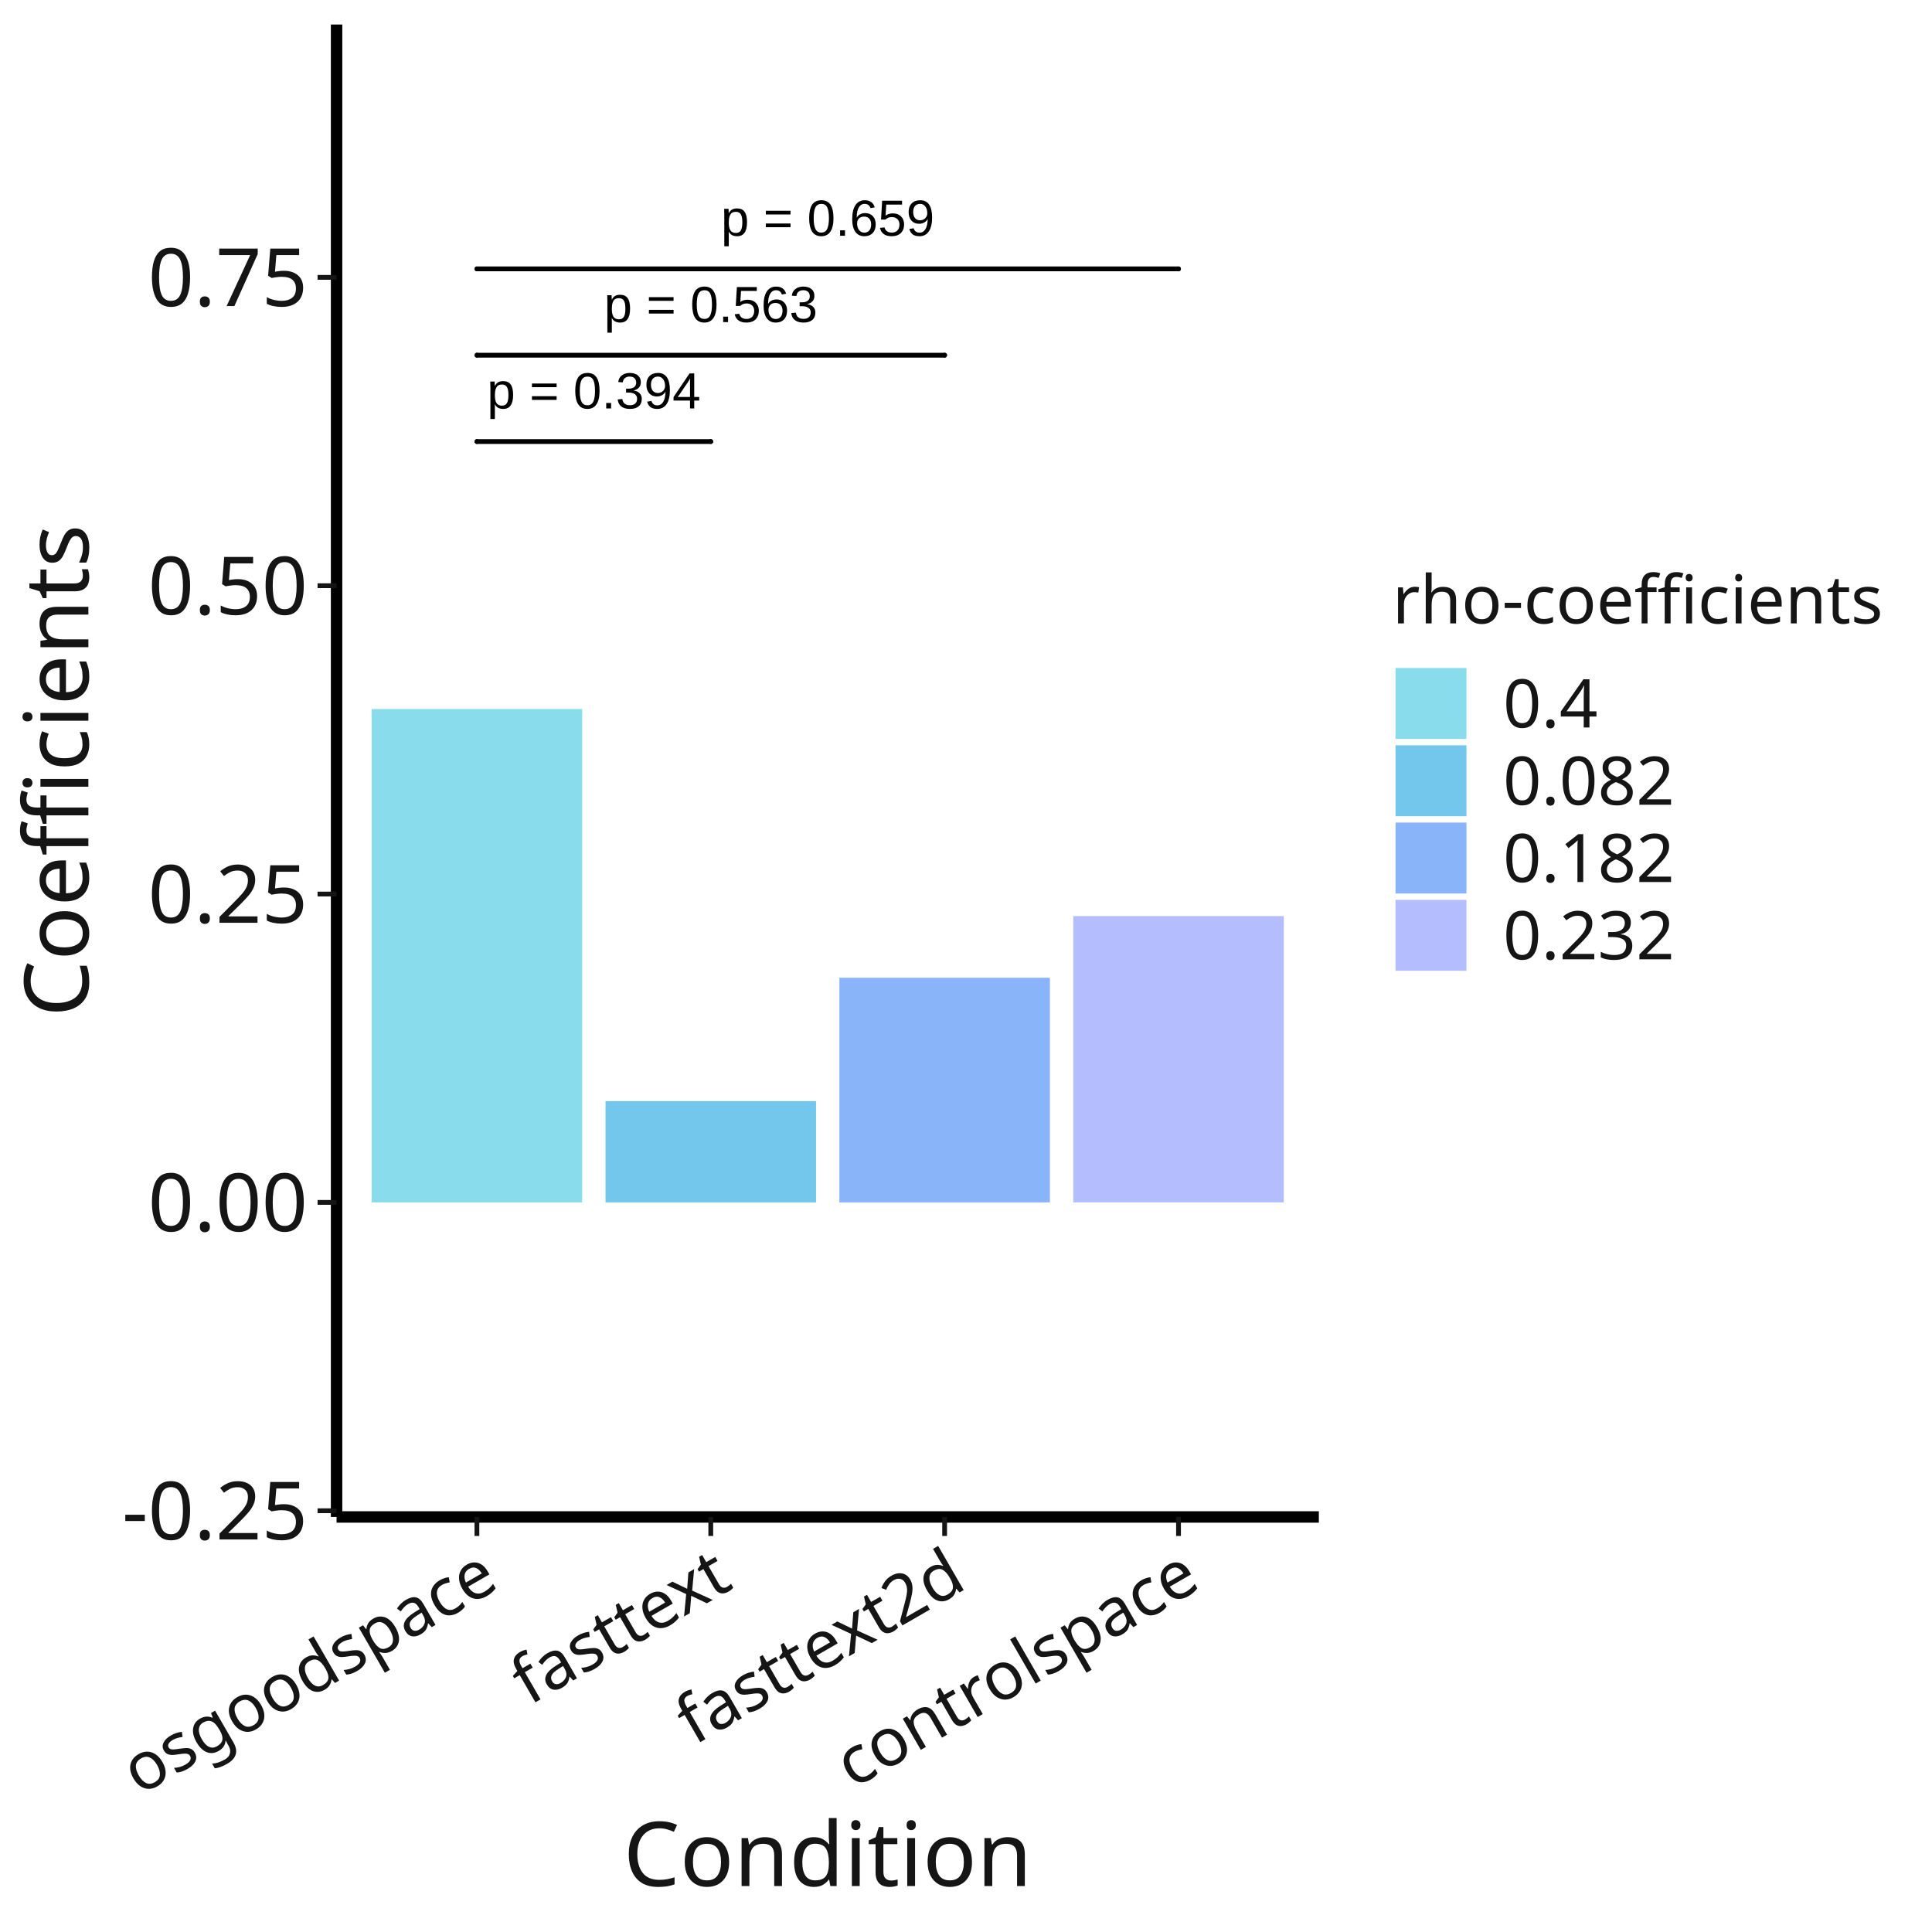
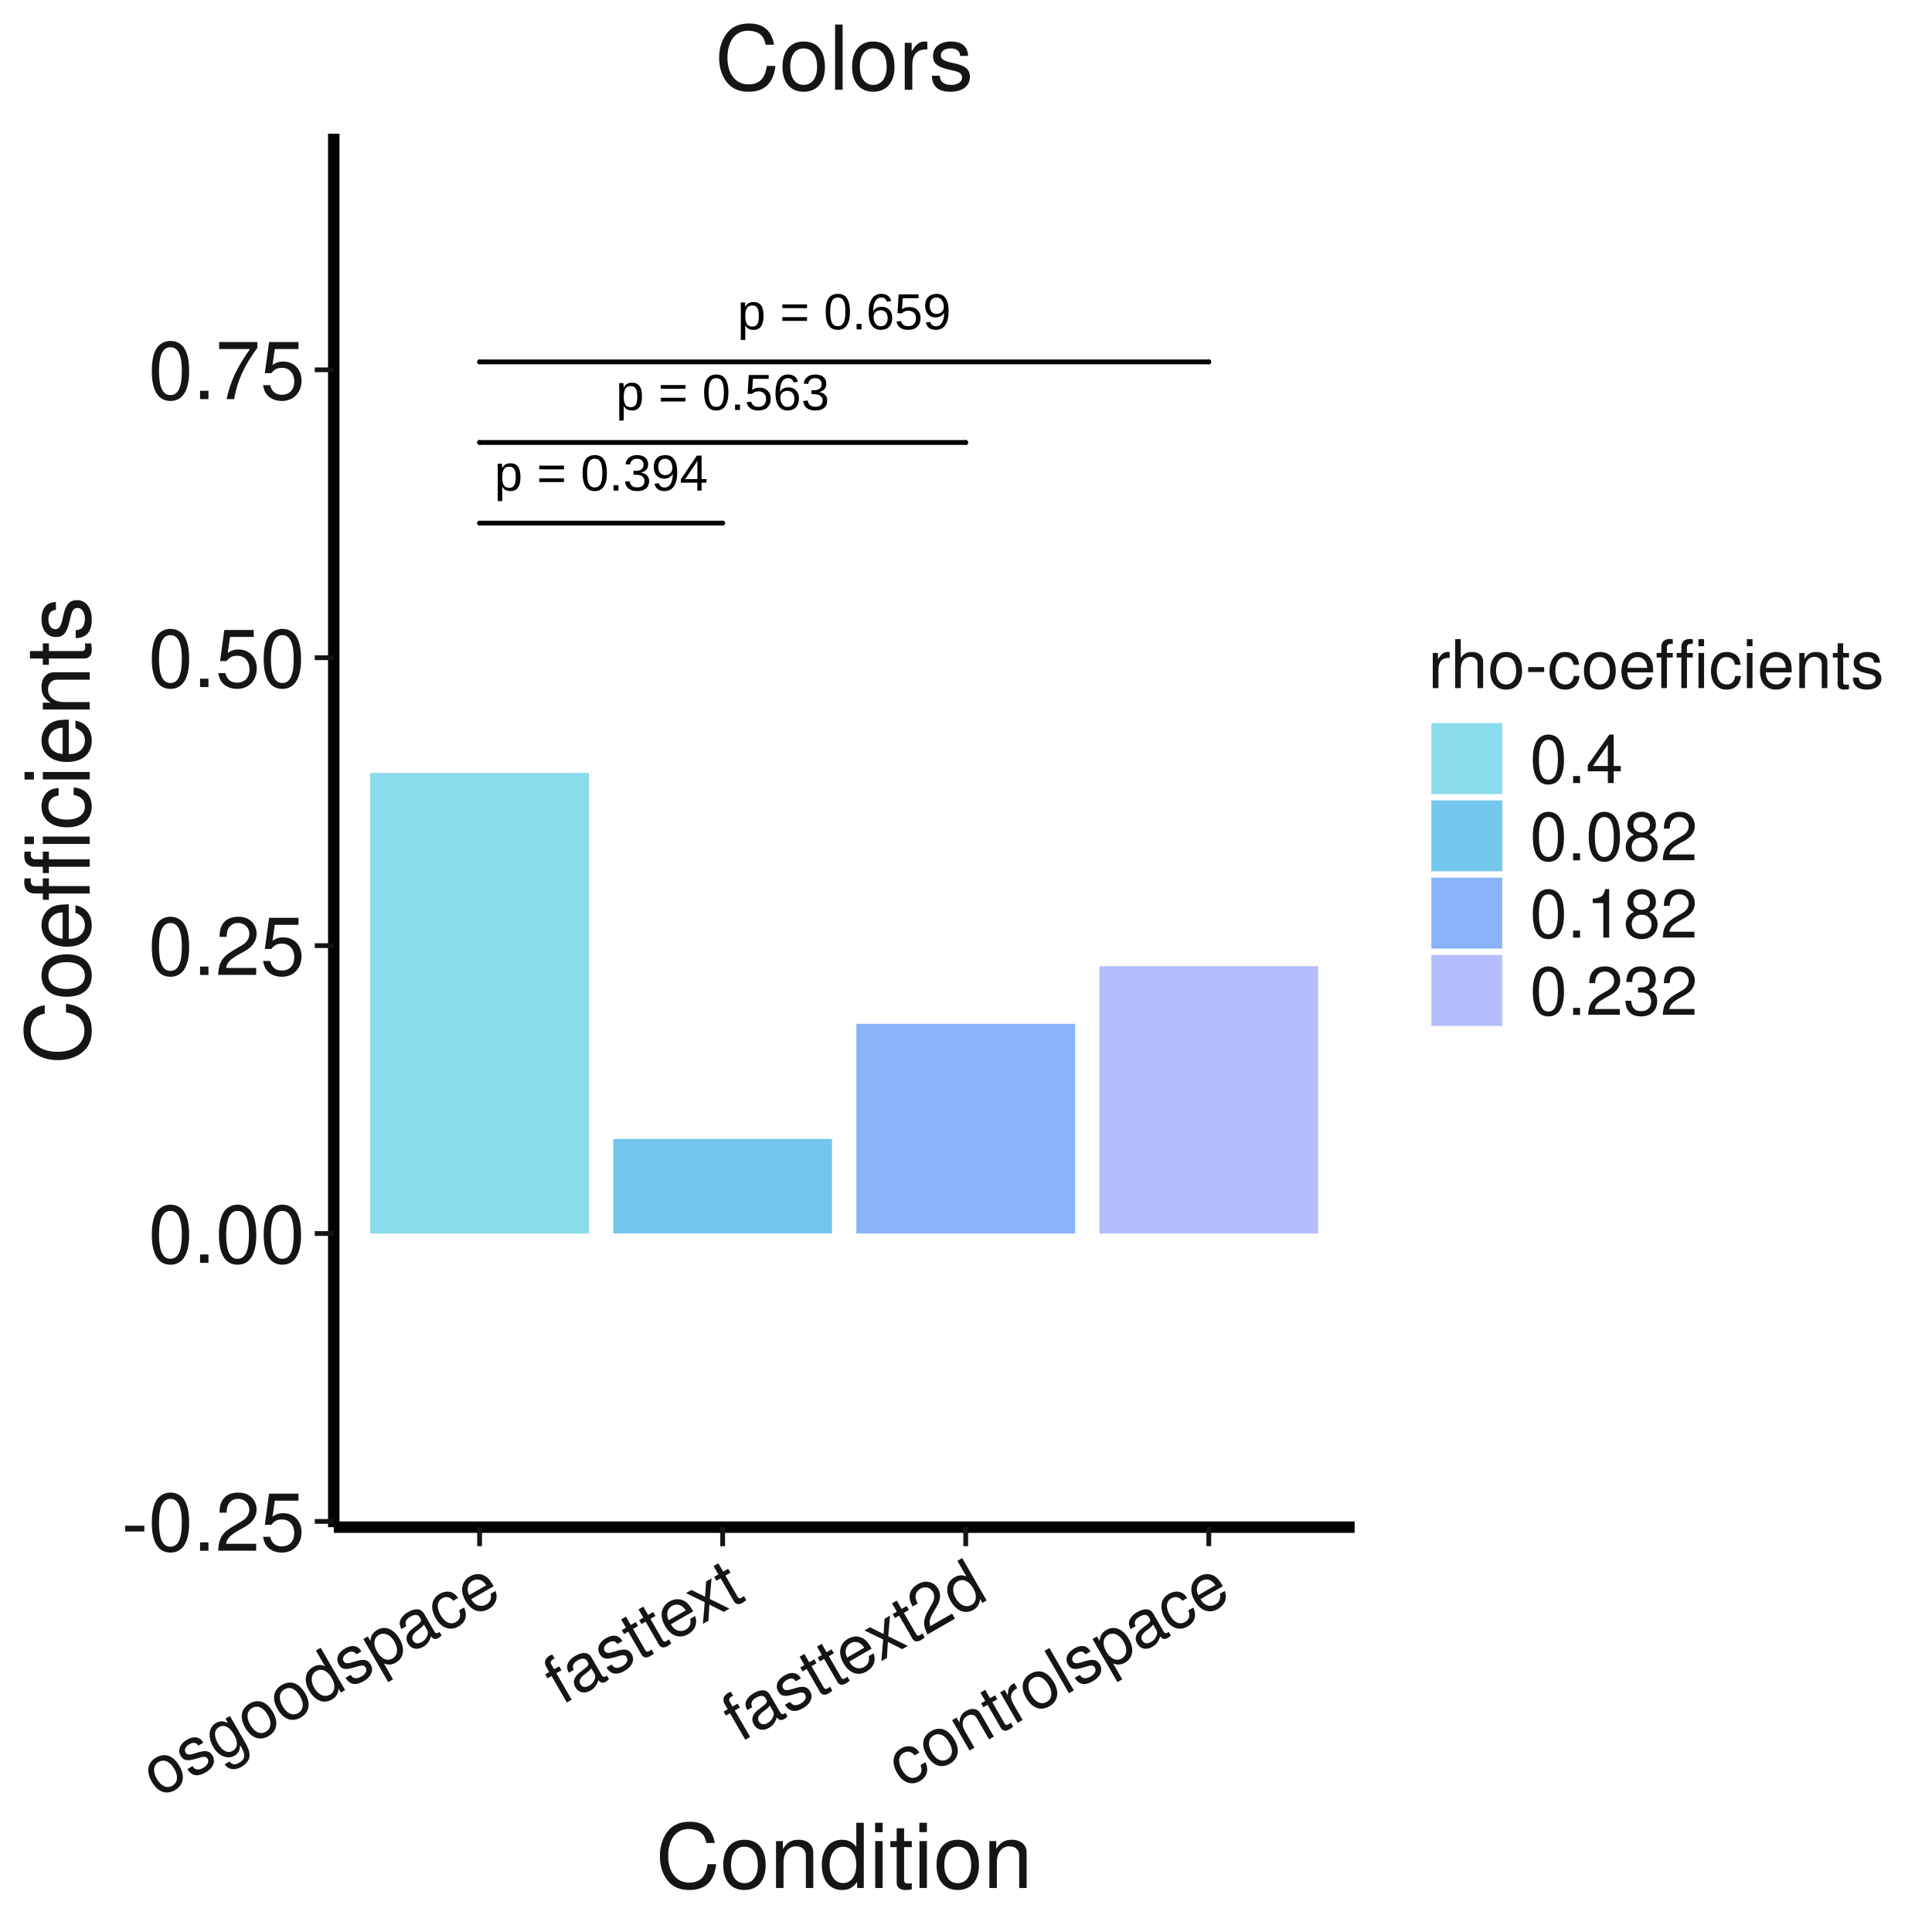
<svg xmlns="http://www.w3.org/2000/svg" class="svglite" width="432.00pt" height="432.00pt" viewBox="0 0 432.00 432.00">
  <defs>
    <style type="text/css">
    .svglite line, .svglite polyline, .svglite polygon, .svglite path, .svglite rect, .svglite circle {
      fill: none;
      stroke: #000000;
      stroke-linecap: round;
      stroke-linejoin: round;
      stroke-miterlimit: 10.00;
    }
    .svglite text {
      white-space: pre;
    }
  </style>
  </defs>
  <rect width="100%" height="100%" style="stroke: none; fill: #FFFFFF;" />
  <defs>
    <clipPath id="cpMC4wMHw0MzIuMDB8MC4wMHw0MzIuMDA=">
      <rect x="0.00" y="0.00" width="432.00" height="432.00" />
    </clipPath>
  </defs>
  <g clip-path="url(#cpMC4wMHw0MzIuMDB8MC4wMHw0MzIuMDA=)">
-     <rect x="0.00" y="0" width="432.00" height="432.00" style="stroke-width: 1.07; stroke: #FFFFFF; fill: #FFFFFF;" />
+     <rect x="0.00" y="0.00" width="432.00" height="432.00" style="stroke-width: 1.07; stroke: #FFFFFF; fill: #FFFFFF;" />
  </g>
  <defs>
-     <clipPath id="cpNzUuMjZ8Mjk0LjkwfDUuNDh8MzM5LjE5">
-       <rect x="75.26" y="5.48" width="219.64" height="333.71" />
+     <clipPath id="cpNzQuNjN8MzAyLjkwfDI5LjkwfDM0MS40OA==">
+       <rect x="74.63" y="29.90" width="228.27" height="311.58" />
    </clipPath>
  </defs>
-   <g clip-path="url(#cpNzUuMjZ8Mjk0LjkwfDUuNDh8MzM5LjE5)">
-     <rect x="75.26" y="5.48" width="219.64" height="333.71" style="stroke-width: 1.07; stroke: none; fill: #FFFFFF;" />
-     <polyline points="75.26,303.33 294.90,303.33 " style="stroke-width: 0.53; stroke: #FFFFFF; stroke-linecap: butt;" />
-     <polyline points="75.26,234.39 294.90,234.39 " style="stroke-width: 0.53; stroke: #FFFFFF; stroke-linecap: butt;" />
-     <polyline points="75.26,165.44 294.90,165.44 " style="stroke-width: 0.53; stroke: #FFFFFF; stroke-linecap: butt;" />
-     <polyline points="75.26,96.49 294.90,96.49 " style="stroke-width: 0.53; stroke: #FFFFFF; stroke-linecap: butt;" />
-     <polyline points="75.26,27.54 294.90,27.54 " style="stroke-width: 0.53; stroke: #FFFFFF; stroke-linecap: butt;" />
-     <polyline points="75.26,337.81 294.90,337.81 " style="stroke-width: 1.07; stroke: #FFFFFF; stroke-linecap: butt;" />
-     <polyline points="75.26,268.86 294.90,268.86 " style="stroke-width: 1.07; stroke: #FFFFFF; stroke-linecap: butt;" />
-     <polyline points="75.26,199.91 294.90,199.91 " style="stroke-width: 1.07; stroke: #FFFFFF; stroke-linecap: butt;" />
-     <polyline points="75.26,130.96 294.90,130.96 " style="stroke-width: 1.07; stroke: #FFFFFF; stroke-linecap: butt;" />
-     <polyline points="75.26,62.02 294.90,62.02 " style="stroke-width: 1.07; stroke: #FFFFFF; stroke-linecap: butt;" />
-     <polyline points="106.64,339.19 106.64,5.48 " style="stroke-width: 1.07; stroke: #FFFFFF; stroke-linecap: butt;" />
-     <polyline points="158.93,339.19 158.93,5.48 " style="stroke-width: 1.07; stroke: #FFFFFF; stroke-linecap: butt;" />
-     <polyline points="211.22,339.19 211.22,5.48 " style="stroke-width: 1.07; stroke: #FFFFFF; stroke-linecap: butt;" />
-     <polyline points="263.52,339.19 263.52,5.48 " style="stroke-width: 1.07; stroke: #FFFFFF; stroke-linecap: butt;" />
-     <rect x="83.10" y="158.54" width="47.07" height="110.32" style="stroke-width: 1.07; stroke: none; stroke-linecap: butt; stroke-linejoin: miter; fill: #89DCEB;" />
-     <rect x="135.40" y="246.21" width="47.07" height="22.65" style="stroke-width: 1.07; stroke: none; stroke-linecap: butt; stroke-linejoin: miter; fill: #74C7EC;" />
-     <rect x="187.69" y="218.63" width="47.07" height="50.23" style="stroke-width: 1.07; stroke: none; stroke-linecap: butt; stroke-linejoin: miter; fill: #89B4FA;" />
-     <rect x="239.99" y="204.84" width="47.07" height="64.02" style="stroke-width: 1.07; stroke: none; stroke-linecap: butt; stroke-linejoin: miter; fill: #B4BEFE;" />
-     <text x="132.78" y="91.33" text-anchor="middle" style="font-size: 11.38px; font-family: &quot;Liberation Sans&quot;;" textLength="48.51px" lengthAdjust="spacingAndGlyphs">p = 0.394</text>
-     <line x1="158.93" y1="98.73" x2="158.93" y2="98.73" style="stroke-width: 1.07;" />
-     <line x1="158.93" y1="98.73" x2="106.64" y2="98.73" style="stroke-width: 1.07;" />
-     <line x1="106.64" y1="98.73" x2="106.64" y2="98.73" style="stroke-width: 1.07;" />
-     <text x="158.93" y="72.02" text-anchor="middle" style="font-size: 11.38px; font-family: &quot;Liberation Sans&quot;;" textLength="48.51px" lengthAdjust="spacingAndGlyphs">p = 0.563</text>
-     <line x1="211.22" y1="79.42" x2="211.22" y2="79.42" style="stroke-width: 1.07;" />
-     <line x1="211.22" y1="79.42" x2="106.64" y2="79.42" style="stroke-width: 1.07;" />
-     <line x1="106.64" y1="79.42" x2="106.64" y2="79.42" style="stroke-width: 1.07;" />
-     <text x="185.08" y="52.71" text-anchor="middle" style="font-size: 11.38px; font-family: &quot;Liberation Sans&quot;;" textLength="48.51px" lengthAdjust="spacingAndGlyphs">p = 0.659</text>
-     <line x1="263.52" y1="60.12" x2="263.52" y2="60.12" style="stroke-width: 1.07;" />
-     <line x1="263.52" y1="60.12" x2="106.64" y2="60.12" style="stroke-width: 1.07;" />
-     <line x1="106.64" y1="60.12" x2="106.64" y2="60.12" style="stroke-width: 1.07;" />
+   <g clip-path="url(#cpNzQuNjN8MzAyLjkwfDI5LjkwfDM0MS40OA==)">
+     <rect x="74.63" y="29.90" width="228.27" height="311.58" style="stroke-width: 1.07; stroke: none; fill: #FFFFFF;" />
+     <polyline points="74.63,308.01 302.90,308.01 " style="stroke-width: 0.53; stroke: #FFFFFF; stroke-linecap: butt;" />
+     <polyline points="74.63,243.63 302.90,243.63 " style="stroke-width: 0.53; stroke: #FFFFFF; stroke-linecap: butt;" />
+     <polyline points="74.63,179.25 302.90,179.25 " style="stroke-width: 0.53; stroke: #FFFFFF; stroke-linecap: butt;" />
+     <polyline points="74.63,114.88 302.90,114.88 " style="stroke-width: 0.53; stroke: #FFFFFF; stroke-linecap: butt;" />
+     <polyline points="74.63,50.50 302.90,50.50 " style="stroke-width: 0.53; stroke: #FFFFFF; stroke-linecap: butt;" />
+     <polyline points="74.63,340.19 302.90,340.19 " style="stroke-width: 1.07; stroke: #FFFFFF; stroke-linecap: butt;" />
+     <polyline points="74.63,275.82 302.90,275.82 " style="stroke-width: 1.07; stroke: #FFFFFF; stroke-linecap: butt;" />
+     <polyline points="74.63,211.44 302.90,211.44 " style="stroke-width: 1.07; stroke: #FFFFFF; stroke-linecap: butt;" />
+     <polyline points="74.63,147.07 302.90,147.07 " style="stroke-width: 1.07; stroke: #FFFFFF; stroke-linecap: butt;" />
+     <polyline points="74.63,82.69 302.90,82.69 " style="stroke-width: 1.07; stroke: #FFFFFF; stroke-linecap: butt;" />
+     <polyline points="107.24,341.48 107.24,29.90 " style="stroke-width: 1.07; stroke: #FFFFFF; stroke-linecap: butt;" />
+     <polyline points="161.59,341.48 161.59,29.90 " style="stroke-width: 1.07; stroke: #FFFFFF; stroke-linecap: butt;" />
+     <polyline points="215.94,341.48 215.94,29.90 " style="stroke-width: 1.07; stroke: #FFFFFF; stroke-linecap: butt;" />
+     <polyline points="270.29,341.48 270.29,29.90 " style="stroke-width: 1.07; stroke: #FFFFFF; stroke-linecap: butt;" />
+     <rect x="82.78" y="172.82" width="48.92" height="103.00" style="stroke-width: 1.07; stroke: none; stroke-linecap: butt; stroke-linejoin: miter; fill: #89DCEB;" />
+     <rect x="137.13" y="254.67" width="48.92" height="21.15" style="stroke-width: 1.07; stroke: none; stroke-linecap: butt; stroke-linejoin: miter; fill: #74C7EC;" />
+     <rect x="191.48" y="228.92" width="48.92" height="46.90" style="stroke-width: 1.07; stroke: none; stroke-linecap: butt; stroke-linejoin: miter; fill: #89B4FA;" />
+     <rect x="245.83" y="216.04" width="48.92" height="59.78" style="stroke-width: 1.07; stroke: none; stroke-linecap: butt; stroke-linejoin: miter; fill: #B4BEFE;" />
+     <text x="134.42" y="109.70" text-anchor="middle" style="font-size: 11.38px; font-family: &quot;Liberation Sans&quot;;" textLength="47.74px" lengthAdjust="spacingAndGlyphs">p = 0.394</text>
+     <line x1="161.59" y1="116.97" x2="161.59" y2="116.97" style="stroke-width: 1.07;" />
+     <line x1="161.59" y1="116.97" x2="107.24" y2="116.97" style="stroke-width: 1.07;" />
+     <line x1="107.24" y1="116.97" x2="107.24" y2="116.97" style="stroke-width: 1.07;" />
+     <text x="161.59" y="91.68" text-anchor="middle" style="font-size: 11.38px; font-family: &quot;Liberation Sans&quot;;" textLength="47.74px" lengthAdjust="spacingAndGlyphs">p = 0.563</text>
+     <line x1="215.94" y1="98.94" x2="215.94" y2="98.94" style="stroke-width: 1.07;" />
+     <line x1="215.94" y1="98.94" x2="107.24" y2="98.94" style="stroke-width: 1.07;" />
+     <line x1="107.24" y1="98.94" x2="107.24" y2="98.94" style="stroke-width: 1.07;" />
+     <text x="188.77" y="73.65" text-anchor="middle" style="font-size: 11.38px; font-family: &quot;Liberation Sans&quot;;" textLength="47.74px" lengthAdjust="spacingAndGlyphs">p = 0.659</text>
+     <line x1="270.29" y1="80.92" x2="270.29" y2="80.92" style="stroke-width: 1.07;" />
+     <line x1="270.29" y1="80.92" x2="107.24" y2="80.92" style="stroke-width: 1.07;" />
+     <line x1="107.24" y1="80.92" x2="107.24" y2="80.92" style="stroke-width: 1.07;" />
  </g>
  <g clip-path="url(#cpMC4wMHw0MzIuMDB8MC4wMHw0MzIuMDA=)">
-     <polyline points="75.26,339.19 75.26,5.48 " style="stroke-width: 2.56; stroke-linecap: butt;" />
-     <text x="68.81" y="344.23" text-anchor="end" style="font-size: 18.00px;fill: #151515; font-family: &quot;Noto Sans&quot;;" textLength="41.51px" lengthAdjust="spacingAndGlyphs">-0.25</text>
-     <text x="68.81" y="275.29" text-anchor="end" style="font-size: 18.00px;fill: #151515; font-family: &quot;Noto Sans&quot;;" textLength="35.71px" lengthAdjust="spacingAndGlyphs">0.00</text>
-     <text x="68.81" y="206.34" text-anchor="end" style="font-size: 18.00px;fill: #151515; font-family: &quot;Noto Sans&quot;;" textLength="35.71px" lengthAdjust="spacingAndGlyphs">0.25</text>
-     <text x="68.81" y="137.39" text-anchor="end" style="font-size: 18.00px;fill: #151515; font-family: &quot;Noto Sans&quot;;" textLength="35.71px" lengthAdjust="spacingAndGlyphs">0.50</text>
-     <text x="68.81" y="68.44" text-anchor="end" style="font-size: 18.00px;fill: #151515; font-family: &quot;Noto Sans&quot;;" textLength="35.71px" lengthAdjust="spacingAndGlyphs">0.75</text>
-     <polyline points="71.01,337.81 75.26,337.81 " style="stroke-width: 1.07; stroke: #151515; stroke-linecap: butt;" />
-     <polyline points="71.01,268.86 75.26,268.86 " style="stroke-width: 1.07; stroke: #151515; stroke-linecap: butt;" />
-     <polyline points="71.01,199.91 75.26,199.91 " style="stroke-width: 1.07; stroke: #151515; stroke-linecap: butt;" />
-     <polyline points="71.01,130.96 75.26,130.96 " style="stroke-width: 1.07; stroke: #151515; stroke-linecap: butt;" />
-     <polyline points="71.01,62.02 75.26,62.02 " style="stroke-width: 1.07; stroke: #151515; stroke-linecap: butt;" />
-     <polyline points="75.26,339.19 294.90,339.19 " style="stroke-width: 2.56; stroke-linecap: butt;" />
-     <polyline points="106.64,343.44 106.64,339.19 " style="stroke-width: 1.07; stroke: #151515; stroke-linecap: butt;" />
-     <polyline points="158.93,343.44 158.93,339.19 " style="stroke-width: 1.07; stroke: #151515; stroke-linecap: butt;" />
-     <polyline points="211.22,343.44 211.22,339.19 " style="stroke-width: 1.07; stroke: #151515; stroke-linecap: butt;" />
-     <polyline points="263.52,343.44 263.52,339.19 " style="stroke-width: 1.07; stroke: #151515; stroke-linecap: butt;" />
-     <text transform="translate(111.99,354.91) rotate(-30)" text-anchor="end" style="font-size: 15.00px;fill: #151515; font-family: &quot;Noto Sans&quot;;" textLength="93.33px" lengthAdjust="spacingAndGlyphs">osgoodspace</text>
-     <text transform="translate(164.29,354.91) rotate(-30)" text-anchor="end" style="font-size: 15.00px;fill: #151515; font-family: &quot;Noto Sans&quot;;" textLength="53.40px" lengthAdjust="spacingAndGlyphs">fasttext</text>
-     <text transform="translate(216.58,354.91) rotate(-30)" text-anchor="end" style="font-size: 15.00px;fill: #151515; font-family: &quot;Noto Sans&quot;;" textLength="71.21px" lengthAdjust="spacingAndGlyphs">fasttext2d</text>
-     <text transform="translate(268.88,354.91) rotate(-30)" text-anchor="end" style="font-size: 15.00px;fill: #151515; font-family: &quot;Noto Sans&quot;;" textLength="90.58px" lengthAdjust="spacingAndGlyphs">controlspace</text>
-     <text x="185.08" y="421.72" text-anchor="middle" style="font-size: 20.00px;fill: #151515; font-family: &quot;Noto Sans&quot;;" textLength="91.42px" lengthAdjust="spacingAndGlyphs">Condition</text>
-     <text transform="translate(19.76,172.33) rotate(-90)" text-anchor="middle" style="font-size: 20.00px;fill: #151515; font-family: &quot;Noto Sans&quot;;" textLength="110.17px" lengthAdjust="spacingAndGlyphs">Coefficients</text>
-     <text x="311.33" y="139.39" style="font-size: 15.00px;fill: #151515; font-family: &quot;Noto Sans&quot;;" textLength="109.71px" lengthAdjust="spacingAndGlyphs">rho-coefficients</text>
-     <rect x="312.04" y="149.37" width="15.86" height="15.86" style="stroke-width: 1.07; stroke: none; stroke-linecap: butt; stroke-linejoin: miter; fill: #89DCEB;" />
-     <rect x="312.04" y="166.65" width="15.86" height="15.86" style="stroke-width: 1.07; stroke: none; stroke-linecap: butt; stroke-linejoin: miter; fill: #74C7EC;" />
-     <rect x="312.04" y="183.93" width="15.86" height="15.86" style="stroke-width: 1.07; stroke: none; stroke-linecap: butt; stroke-linejoin: miter; fill: #89B4FA;" />
-     <rect x="312.04" y="201.21" width="15.86" height="15.86" style="stroke-width: 1.07; stroke: none; stroke-linecap: butt; stroke-linejoin: miter; fill: #B4BEFE;" />
-     <text x="336.09" y="162.66" style="font-size: 15.00px;fill: #151515; font-family: &quot;Noto Sans&quot;;" textLength="21.18px" lengthAdjust="spacingAndGlyphs">0.4</text>
-     <text x="336.09" y="179.94" style="font-size: 15.00px;fill: #151515; font-family: &quot;Noto Sans&quot;;" textLength="38.35px" lengthAdjust="spacingAndGlyphs">0.082</text>
-     <text x="336.09" y="197.22" style="font-size: 15.00px;fill: #151515; font-family: &quot;Noto Sans&quot;;" textLength="38.35px" lengthAdjust="spacingAndGlyphs">0.182</text>
-     <text x="336.09" y="214.50" style="font-size: 15.00px;fill: #151515; font-family: &quot;Noto Sans&quot;;" textLength="38.35px" lengthAdjust="spacingAndGlyphs">0.232</text>
+     <polyline points="74.63,341.48 74.63,29.90 " style="stroke-width: 2.56; stroke-linecap: butt;" />
+     <text x="68.19" y="346.76" text-anchor="end" style="font-size: 18.00px;fill: #151515; font-family: &quot;Nimbus Sans&quot;;" textLength="41.03px" lengthAdjust="spacingAndGlyphs">-0.25</text>
+     <text x="68.19" y="282.38" text-anchor="end" style="font-size: 18.00px;fill: #151515; font-family: &quot;Nimbus Sans&quot;;" textLength="35.03px" lengthAdjust="spacingAndGlyphs">0.00</text>
+     <text x="68.19" y="218.00" text-anchor="end" style="font-size: 18.00px;fill: #151515; font-family: &quot;Nimbus Sans&quot;;" textLength="35.03px" lengthAdjust="spacingAndGlyphs">0.25</text>
+     <text x="68.19" y="153.63" text-anchor="end" style="font-size: 18.00px;fill: #151515; font-family: &quot;Nimbus Sans&quot;;" textLength="35.03px" lengthAdjust="spacingAndGlyphs">0.50</text>
+     <text x="68.19" y="89.25" text-anchor="end" style="font-size: 18.00px;fill: #151515; font-family: &quot;Nimbus Sans&quot;;" textLength="35.03px" lengthAdjust="spacingAndGlyphs">0.75</text>
+     <polyline points="70.38,340.19 74.63,340.19 " style="stroke-width: 1.07; stroke: #151515; stroke-linecap: butt;" />
+     <polyline points="70.38,275.82 74.63,275.82 " style="stroke-width: 1.07; stroke: #151515; stroke-linecap: butt;" />
+     <polyline points="70.38,211.44 74.63,211.44 " style="stroke-width: 1.07; stroke: #151515; stroke-linecap: butt;" />
+     <polyline points="70.38,147.07 74.63,147.07 " style="stroke-width: 1.07; stroke: #151515; stroke-linecap: butt;" />
+     <polyline points="70.38,82.69 74.63,82.69 " style="stroke-width: 1.07; stroke: #151515; stroke-linecap: butt;" />
+     <polyline points="74.63,341.48 302.90,341.48 " style="stroke-width: 2.56; stroke-linecap: butt;" />
+     <polyline points="107.24,345.73 107.24,341.48 " style="stroke-width: 1.07; stroke: #151515; stroke-linecap: butt;" />
+     <polyline points="161.59,345.73 161.59,341.48 " style="stroke-width: 1.07; stroke: #151515; stroke-linecap: butt;" />
+     <polyline points="215.94,345.73 215.94,341.48 " style="stroke-width: 1.07; stroke: #151515; stroke-linecap: butt;" />
+     <polyline points="270.29,345.73 270.29,341.48 " style="stroke-width: 1.07; stroke: #151515; stroke-linecap: butt;" />
+     <text transform="translate(112.71,357.40) rotate(-30)" text-anchor="end" style="font-size: 15.00px;fill: #151515; font-family: &quot;Nimbus Sans&quot;;" textLength="89.21px" lengthAdjust="spacingAndGlyphs">osgoodspace</text>
+     <text transform="translate(167.06,357.40) rotate(-30)" text-anchor="end" style="font-size: 15.00px;fill: #151515; font-family: &quot;Nimbus Sans&quot;;" textLength="48.36px" lengthAdjust="spacingAndGlyphs">fasttext</text>
+     <text transform="translate(221.41,357.40) rotate(-30)" text-anchor="end" style="font-size: 15.00px;fill: #151515; font-family: &quot;Nimbus Sans&quot;;" textLength="65.03px" lengthAdjust="spacingAndGlyphs">fasttext2d</text>
+     <text transform="translate(275.76,357.40) rotate(-30)" text-anchor="end" style="font-size: 15.00px;fill: #151515; font-family: &quot;Nimbus Sans&quot;;" textLength="85.03px" lengthAdjust="spacingAndGlyphs">controlspace</text>
+     <text x="188.77" y="422.16" text-anchor="middle" style="font-size: 20.00px;fill: #151515; font-family: &quot;Nimbus Sans&quot;;" textLength="84.47px" lengthAdjust="spacingAndGlyphs">Condition</text>
+     <text transform="translate(20.06,185.69) rotate(-90)" text-anchor="middle" style="font-size: 20.00px;fill: #151515; font-family: &quot;Nimbus Sans&quot;;" textLength="104.47px" lengthAdjust="spacingAndGlyphs">Coefficients</text>
+     <text x="319.34" y="153.86" style="font-size: 15.00px;fill: #151515; font-family: &quot;Nimbus Sans&quot;;" textLength="101.70px" lengthAdjust="spacingAndGlyphs">rho-coefficients</text>
+     <rect x="320.05" y="161.69" width="15.86" height="15.86" style="stroke-width: 1.07; stroke: none; stroke-linecap: butt; stroke-linejoin: miter; fill: #89DCEB;" />
+     <rect x="320.05" y="178.97" width="15.86" height="15.86" style="stroke-width: 1.07; stroke: none; stroke-linecap: butt; stroke-linejoin: miter; fill: #74C7EC;" />
+     <rect x="320.05" y="196.25" width="15.86" height="15.86" style="stroke-width: 1.07; stroke: none; stroke-linecap: butt; stroke-linejoin: miter; fill: #89B4FA;" />
+     <rect x="320.05" y="213.53" width="15.86" height="15.86" style="stroke-width: 1.07; stroke: none; stroke-linecap: butt; stroke-linejoin: miter; fill: #B4BEFE;" />
+     <text x="342.10" y="175.09" style="font-size: 15.00px;fill: #151515; font-family: &quot;Nimbus Sans&quot;;" textLength="20.84px" lengthAdjust="spacingAndGlyphs">0.4</text>
+     <text x="342.10" y="192.37" style="font-size: 15.00px;fill: #151515; font-family: &quot;Nimbus Sans&quot;;" textLength="37.52px" lengthAdjust="spacingAndGlyphs">0.082</text>
+     <text x="342.10" y="209.65" style="font-size: 15.00px;fill: #151515; font-family: &quot;Nimbus Sans&quot;;" textLength="37.52px" lengthAdjust="spacingAndGlyphs">0.182</text>
+     <text x="342.10" y="226.93" style="font-size: 15.00px;fill: #151515; font-family: &quot;Nimbus Sans&quot;;" textLength="37.52px" lengthAdjust="spacingAndGlyphs">0.232</text>
+     <text x="188.77" y="20.06" text-anchor="middle" style="font-size: 20.00px;fill: #151515; font-family: &quot;Nimbus Sans&quot;;" textLength="57.78px" lengthAdjust="spacingAndGlyphs">Colors</text>
  </g>
</svg>
